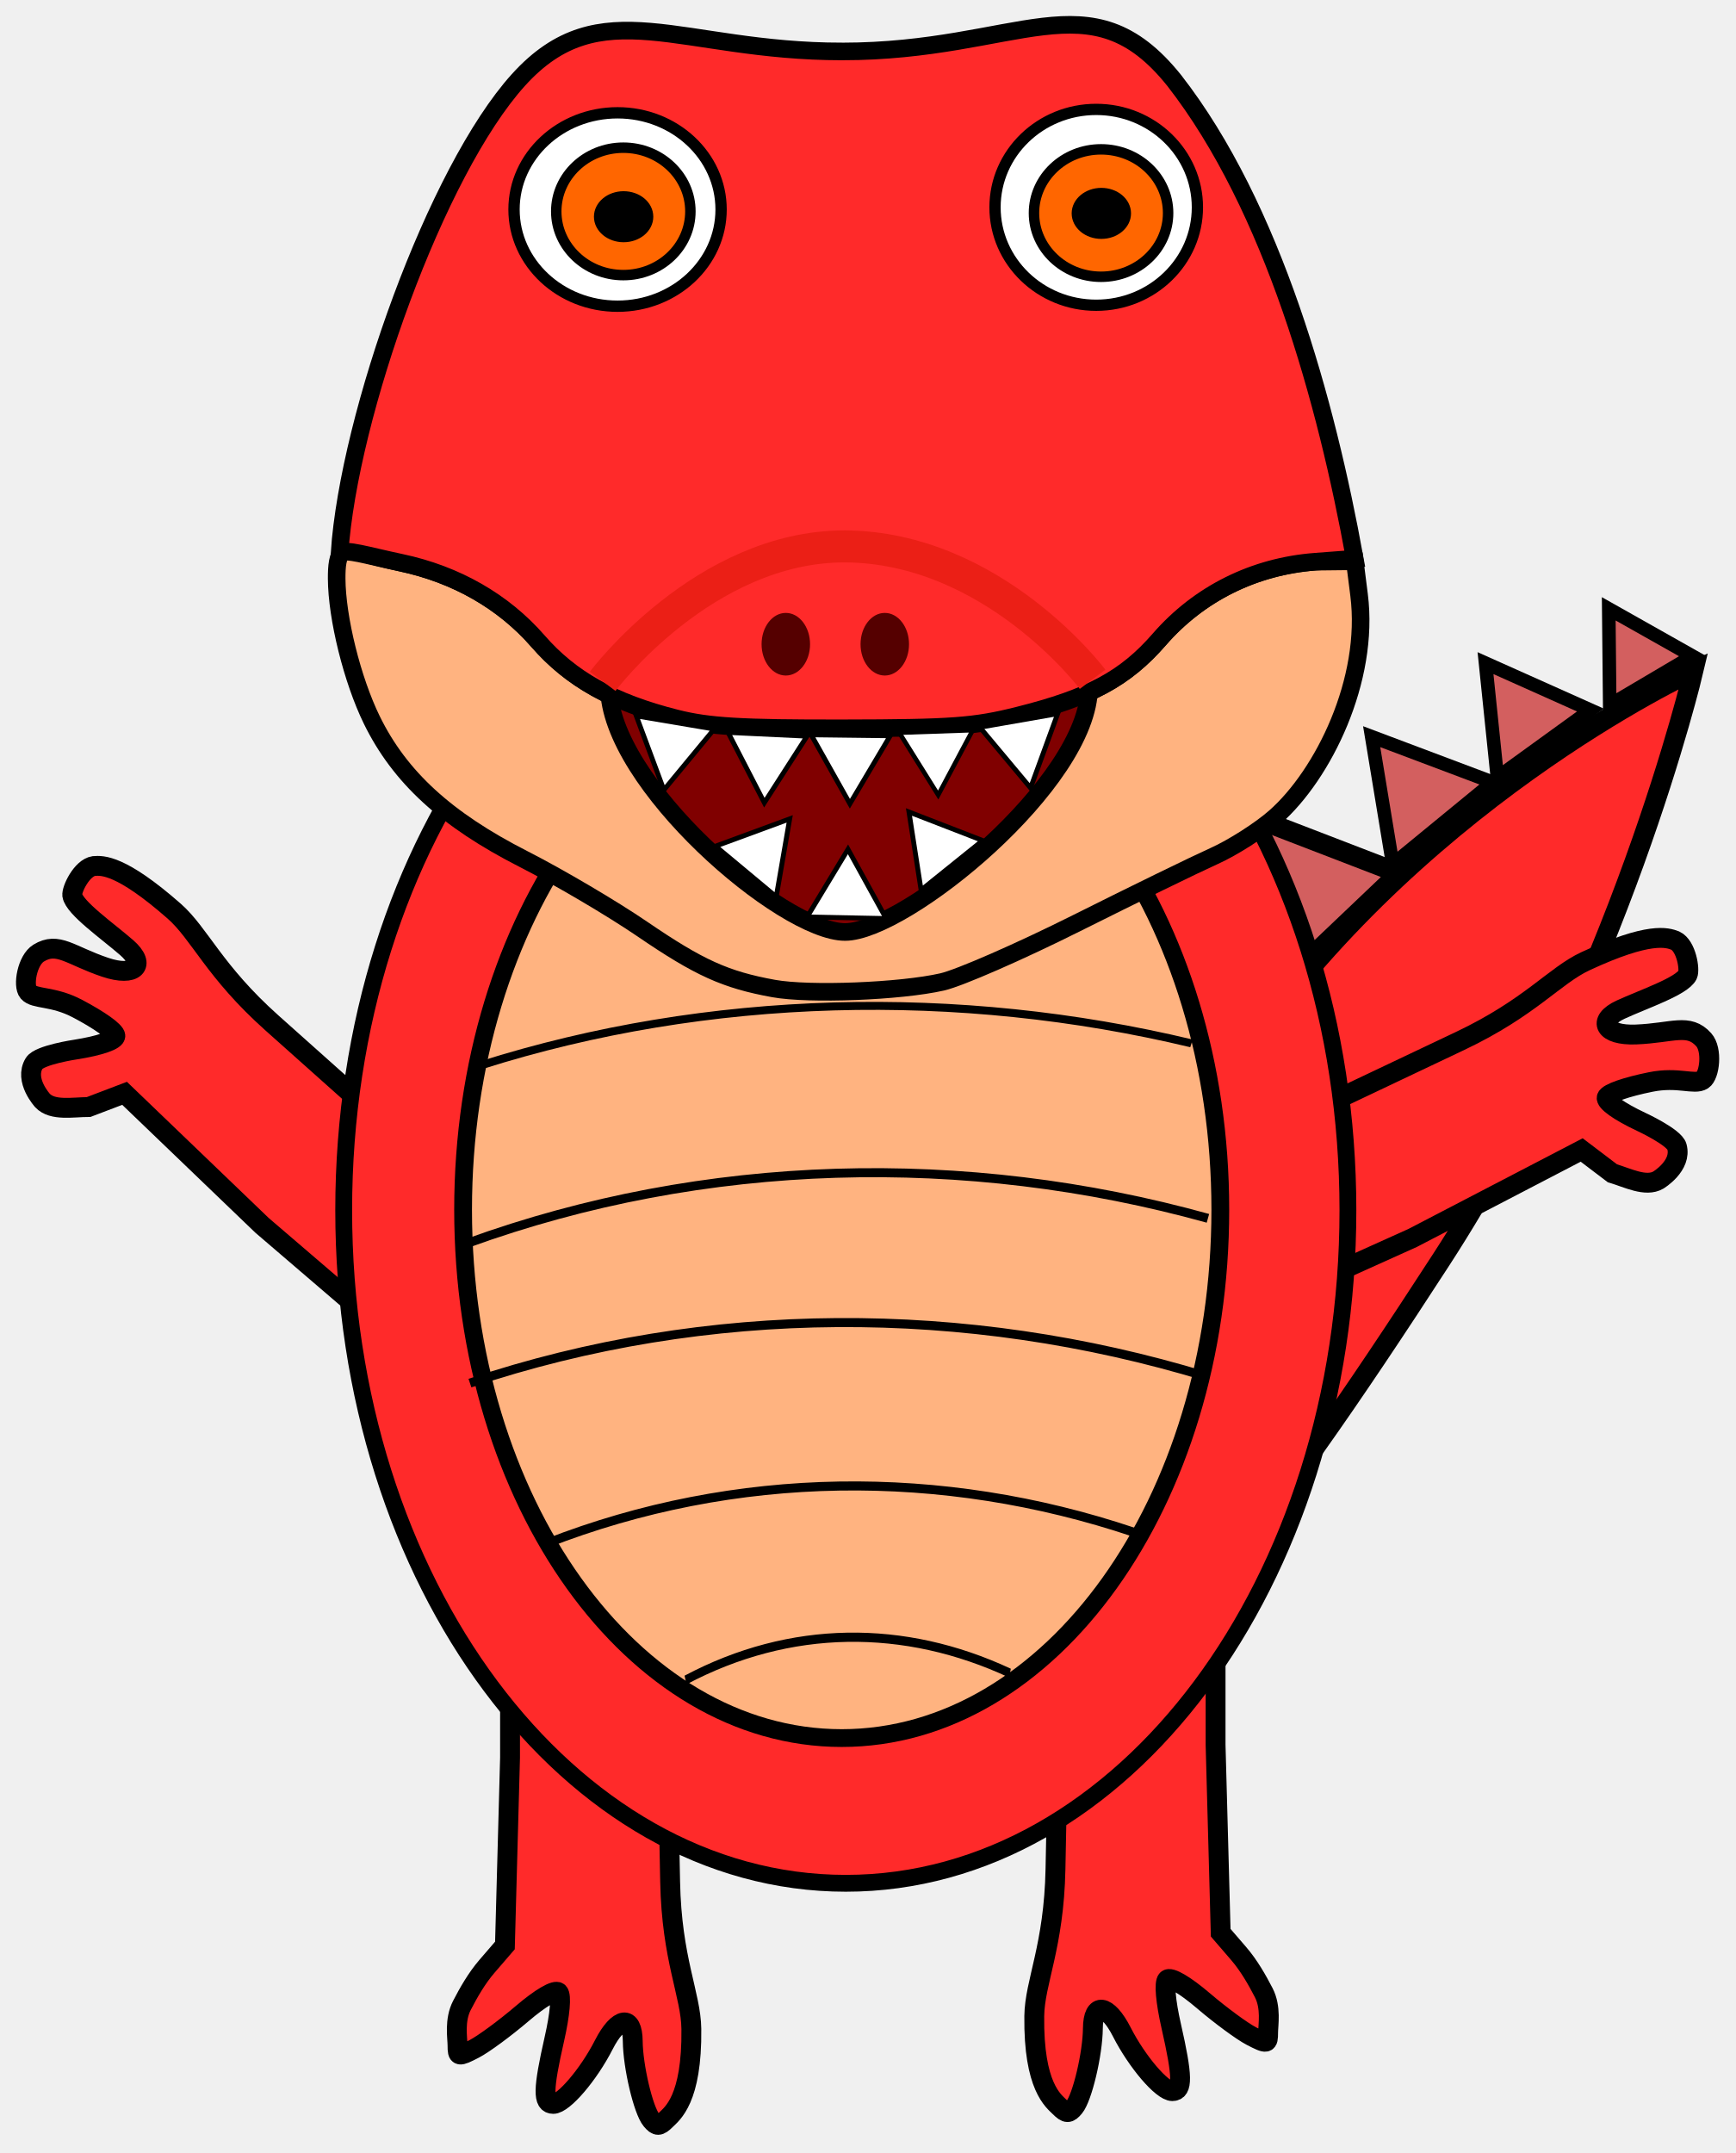
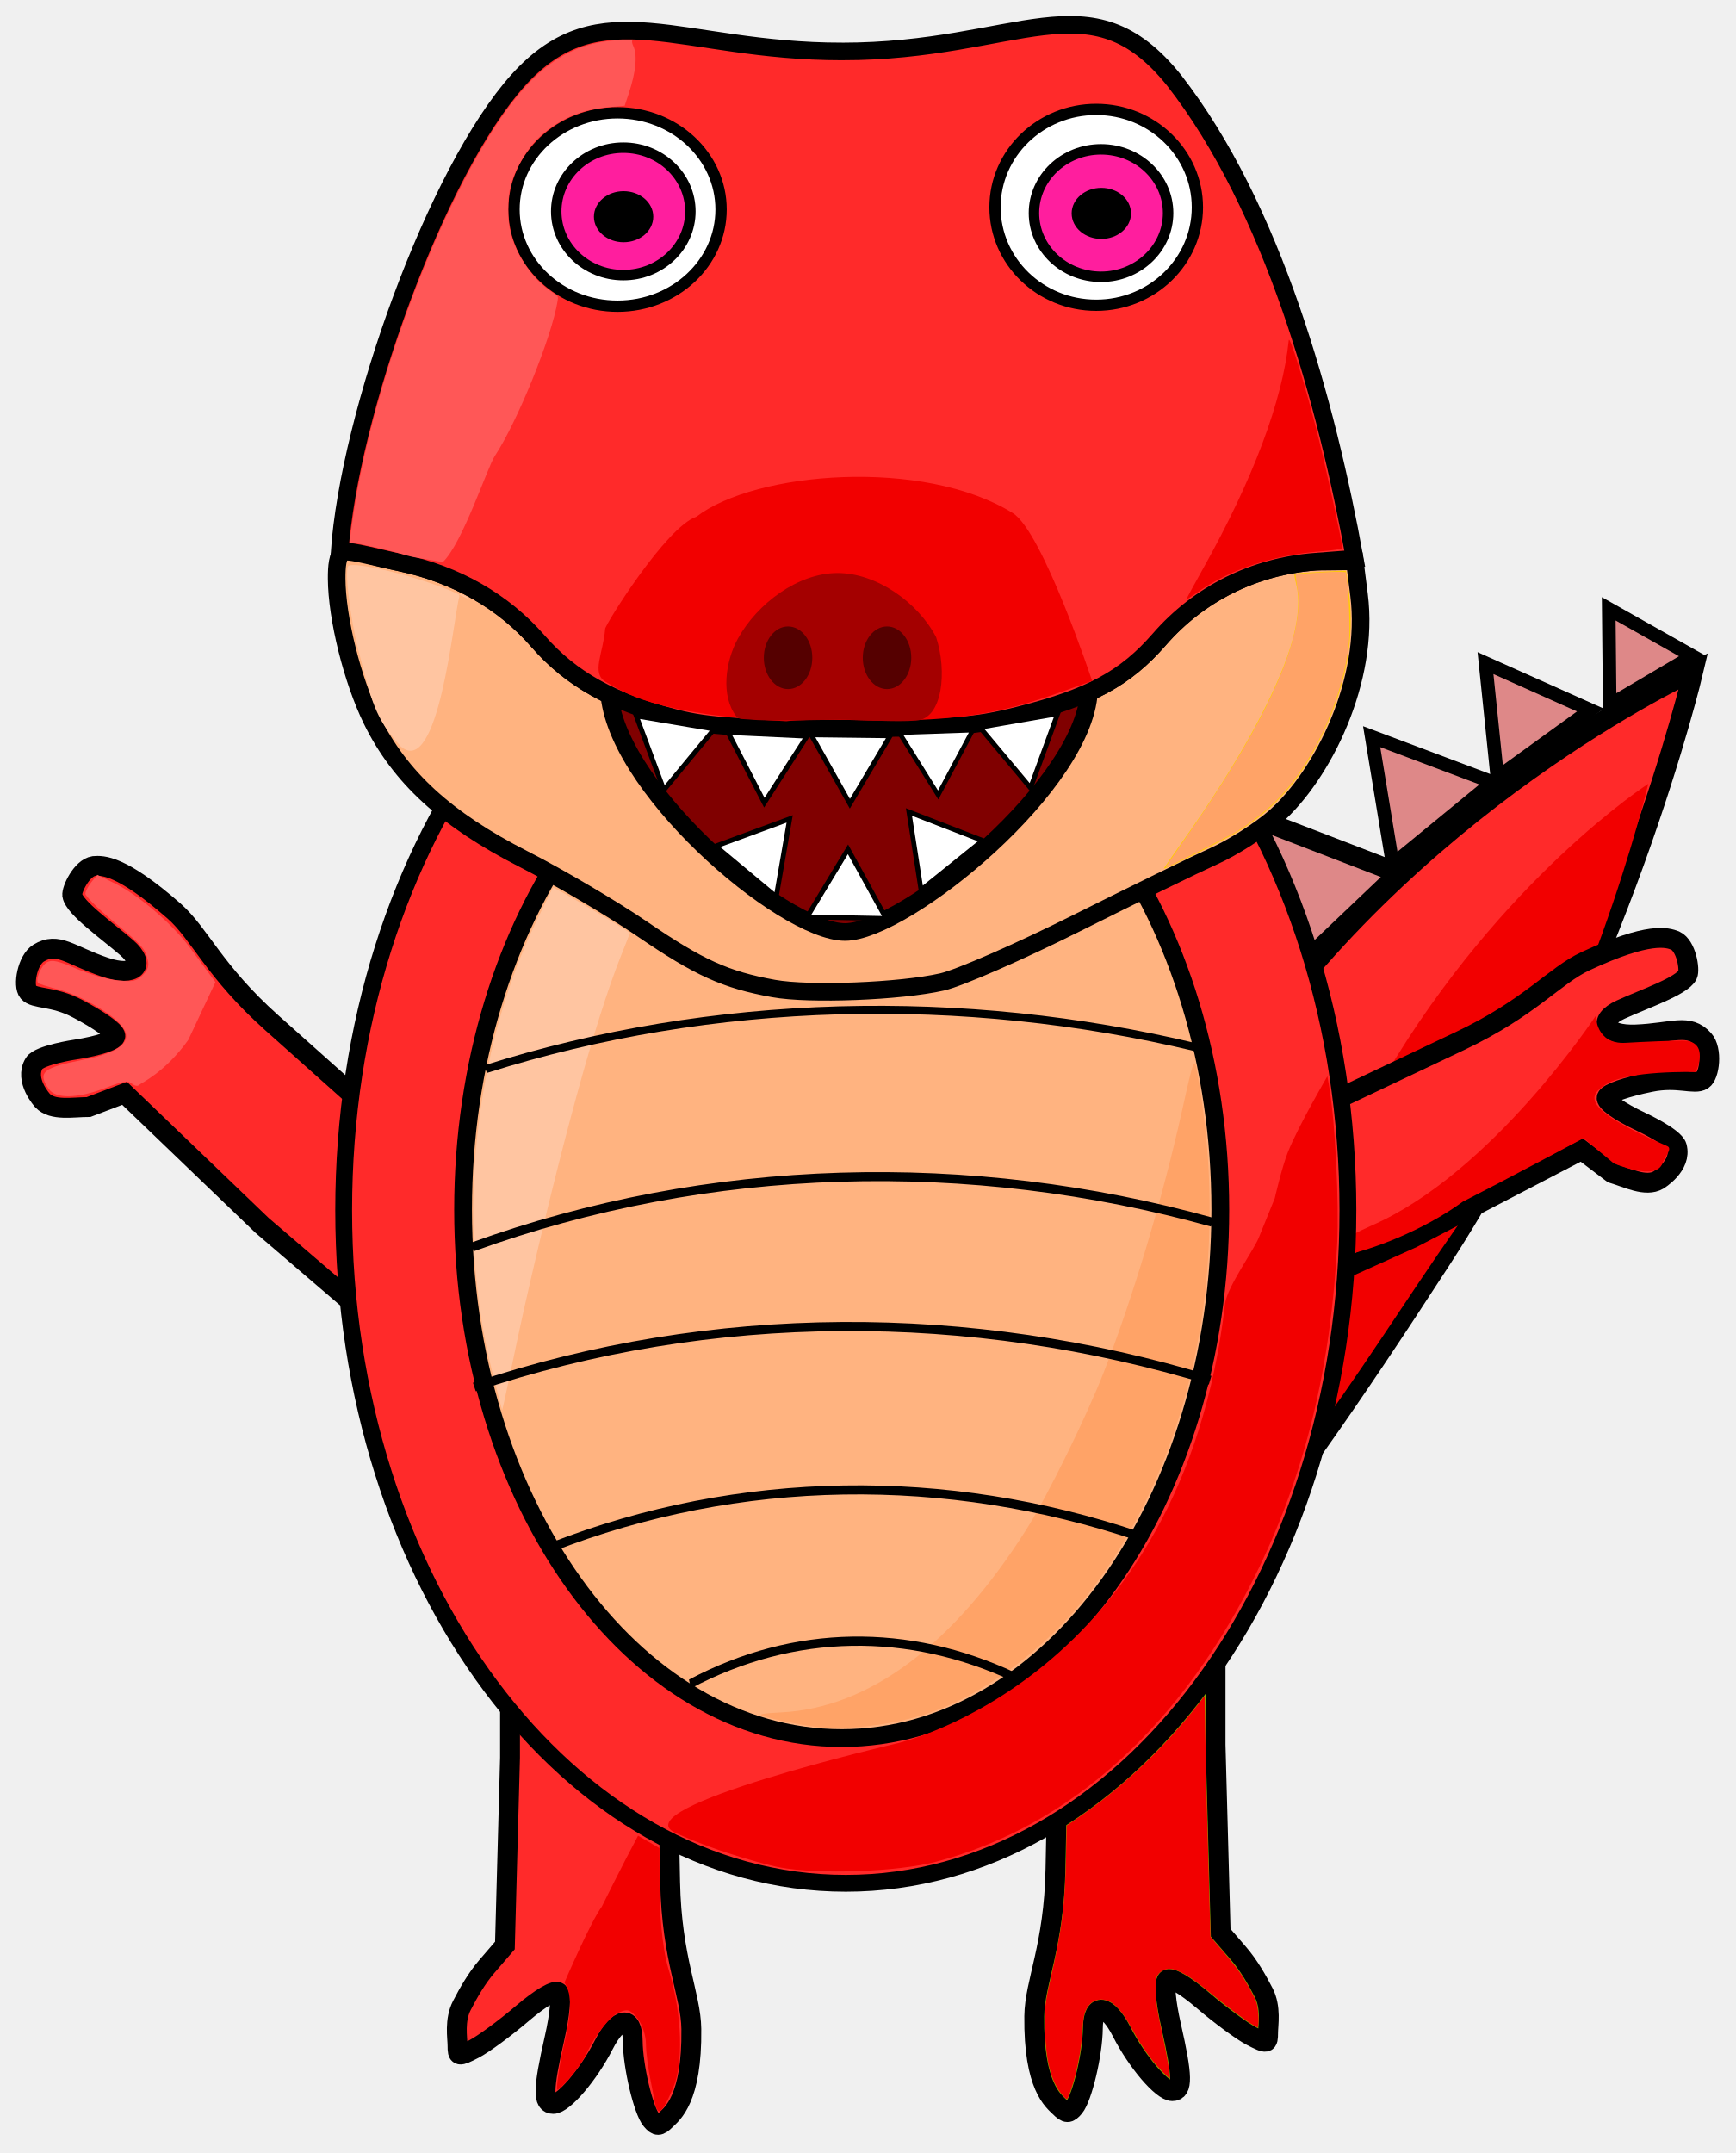
<svg xmlns="http://www.w3.org/2000/svg" width="54.248mm" height="67.302mm" viewBox="0 0 192.218 238.472" id="svg2" version="1.1">
  <defs id="defs4" />
-   <g id="layer1" transform="translate(-231.6926,-398.917)">
-     <path style="fill:#ff2a2a;fill-opacity:1;stroke:#000000;stroke-width:2.2;stroke-linecap:round;stroke-linejoin:miter;stroke-miterlimit:4;stroke-dasharray:none;stroke-opacity:1" d="m 350.691,632.321 c 0.895,-1.078 2.043,-5.937 2.064,-8.736 0.022,-2.924 1.61,-2.726 3.205,0.399 1.686,3.305 4.46,6.552 5.597,6.552 1.178,0 1.151,-1.606 -0.124,-7.209 -0.62,-2.725 -0.8,-4.791 -0.45,-5.141 0.351,-0.351 1.97,0.595 4.03,2.353 1.894,1.617 4.279,3.371 5.299,3.899 1.753,0.907 1.855,0.886 1.855,-0.376 0,-0.848 0.363,-2.785 -0.486,-4.431 -0.73,-1.415 -1.641,-3.016 -2.777,-4.334 l -1.99,-2.308 -0.566,-20.806 0,-21.291 -6.329,6.06 c -3.481,3.333 -7.384,6.776 -8.673,7.651 l -2.344,1.591 -0.389,19.746 c -0.169,8.596 -2.306,12.503 -2.35,16.297 -0.091,7.819 2.144,9.384 2.823,10.064 0.739,0.739 1.005,0.743 1.605,0.02 z" id="path4345" />
-     <path style="fill:#ff2a2a;fill-opacity:1;stroke:#000000;stroke-width:2.2;stroke-linecap:round;stroke-linejoin:miter;stroke-miterlimit:4;stroke-dasharray:none;stroke-opacity:1" d="m 391.33,538.459 c -19.83,30.585 -35.172,51.165 -43.86,45.531 -8.689,-5.634 0.343,-34.994 20.174,-65.579 19.83,-30.585 51.639,-45.178 51.639,-45.178 0,0 -8.121,34.641 -27.952,65.225 z" id="path4316" />
-     <path style="fill:#d35f5f;fill-opacity:1;stroke:#000000;stroke-width:1.445;stroke-linecap:round;stroke-linejoin:miter;stroke-miterlimit:4;stroke-dasharray:none;stroke-opacity:1" id="path4318" d="m 393,491.362 11.745,8.219 -12.99,6.062 z" transform="matrix(1.342155,-0.4238295,0.3617442,1.483636,-337.3157,-74.02178)" />
-     <path id="path4343" d="m 303.849,633.736 c -0.895,-1.078 -2.043,-5.937 -2.064,-8.736 -0.022,-2.924 -1.61,-2.726 -3.205,0.399 -1.686,3.305 -4.46,6.552 -5.597,6.552 -1.178,0 -1.151,-1.606 0.124,-7.209 0.62,-2.725 0.8,-4.791 0.45,-5.141 -0.351,-0.351 -1.97,0.595 -4.03,2.353 -1.894,1.617 -4.279,3.371 -5.299,3.899 -1.753,0.907 -1.855,0.886 -1.855,-0.376 0,-0.848 -0.363,-2.785 0.486,-4.431 0.73,-1.415 1.641,-3.016 2.777,-4.334 l 1.99,-2.308 0.566,-20.806 0,-21.291 6.329,6.06 c 3.481,3.333 7.384,6.776 8.673,7.651 l 2.344,1.591 0.389,19.746 c 0.169,8.596 2.306,12.503 2.35,16.297 0.091,7.819 -2.144,9.384 -2.823,10.064 -0.739,0.739 -1.005,0.743 -1.605,0.02 z" style="fill:#ff2a2a;fill-opacity:1;stroke:#000000;stroke-width:2.2;stroke-linecap:round;stroke-linejoin:miter;stroke-miterlimit:4;stroke-dasharray:none;stroke-opacity:1" />
-     <path style="fill:#ff2a2a;fill-opacity:1;stroke:#000000;stroke-width:2.2;stroke-linecap:round;stroke-linejoin:miter;stroke-miterlimit:4;stroke-dasharray:none;stroke-opacity:1" d="m 239.7,498.094 c 0.236,1.381 3.916,3.948 6.027,5.786 2.205,1.92 0.936,3.293 -2.389,2.173 -3.884,-1.308 -5.231,-2.88 -7.369,-1.565 -1.268,0.78 -1.752,3.613 -1.142,4.318 0.71,0.821 2.713,0.388 5.448,1.829 2.472,1.303 4.158,2.511 4.196,3.005 0.038,0.495 -1.734,1.108 -4.41,1.528 0,0 -4.005,0.592 -4.579,1.519 -1.157,1.868 0.928,4.134 0.928,4.134 1.108,1.17 3.358,0.717 5.098,0.713 l 3.985,-1.517 15.225,14.622 16.163,13.858 -0.481,-8.749 c -0.265,-4.812 -0.338,-10.016 -0.163,-11.564 l 0.318,-2.815 -14.737,-13.149 c -6.415,-5.724 -7.99,-9.889 -10.842,-12.392 -5.877,-5.159 -7.933,-5.062 -8.891,-4.988 -1.351,0.211 -2.482,2.625 -2.385,3.253 z" id="path4347" />
-     <path id="path4349" d="m 418.638,506.888 c -0.616,1.259 -4.869,2.685 -7.413,3.854 -2.657,1.221 -1.826,2.896 1.68,2.758 4.095,-0.161 5.83,-1.291 7.512,0.574 0.997,1.106 0.663,3.96 -0.121,4.465 -0.912,0.588 -2.713,-0.392 -5.742,0.221 -2.739,0.554 -4.697,1.238 -4.872,1.702 -0.176,0.464 1.351,1.552 3.801,2.708 0,0 3.676,1.696 3.966,2.748 0.584,2.118 -2.055,3.705 -2.055,3.705 -1.393,0.811 -3.424,-0.257 -5.092,-0.752 l -3.397,-2.578 -18.727,9.742 -19.412,8.745 2.926,-8.259 c 1.609,-4.543 3.145,-9.515 3.413,-11.05 l 0.488,-2.791 17.844,-8.465 c 7.768,-3.685 10.452,-7.238 13.893,-8.836 7.092,-3.295 9.038,-2.622 9.936,-2.282 1.237,0.583 1.642,3.218 1.372,3.793 z" style="fill:#ff2a2a;fill-opacity:1;stroke:#000000;stroke-width:2.2;stroke-linecap:round;stroke-linejoin:miter;stroke-miterlimit:4;stroke-dasharray:none;stroke-opacity:1" />
-     <path transform="matrix(0.9687876,-0.2478922,0.2478922,0.9687876,-118.9001,101.9081)" d="m 393,491.362 11.745,8.219 -12.99,6.062 z" id="path4320" style="fill:#d35f5f;fill-opacity:1;stroke:#000000;stroke-width:1.5;stroke-linecap:round;stroke-linejoin:miter;stroke-miterlimit:4;stroke-dasharray:none;stroke-opacity:1" />
-     <ellipse style="fill:#ff2a2a;fill-opacity:1;stroke:#000000;stroke-width:1.864;stroke-linecap:round;stroke-linejoin:miter;stroke-miterlimit:4;stroke-dasharray:none;stroke-opacity:1" id="path4312" cx="325.386" cy="532.963" rx="55.621" ry="74.553" />
-     <ellipse style="fill:#ffb380;fill-opacity:1;stroke:#000000;stroke-width:1.97;stroke-linecap:round;stroke-linejoin:miter;stroke-miterlimit:4;stroke-dasharray:none;stroke-opacity:1" id="path4314" cx="324.932" cy="532.906" rx="41.941" ry="58.525" />
-     <path style="fill:none;fill-rule:evenodd;stroke:#000000;stroke-width:1px;stroke-linecap:butt;stroke-linejoin:miter;stroke-opacity:1" id="path4391" d="m 285.75,522.362 c 24.802,-9.043 52.101,-9.75 77.5,-2.75" transform="matrix(1.015525,0,0,0.8818237,-5.211235,56.27793)" />
-     <path style="fill:#ffb380;fill-opacity:1;stroke:#000000;stroke-width:1.949;stroke-linecap:round;stroke-linejoin:miter;stroke-miterlimit:4;stroke-dasharray:none;stroke-opacity:1" d="m 317.388,508.407 c -5.334,-0.968 -8.25,-2.288 -14.545,-6.587 -3.328,-2.272 -9.249,-5.761 -13.156,-7.752 -8.576,-4.37 -13.711,-9.076 -16.807,-15.402 -2.162,-4.417 -3.875,-11.309 -3.893,-15.663 -0.005,-1.351 0.093,-2.599 0.689,-2.938 0.793,-0.452 2.509,0.347 6.432,1.179 6.112,1.295 11.363,4.302 15.185,8.696 3.648,4.194 8.286,6.78 15.337,8.552 3.576,0.899 7.114,1.109 18.352,1.092 12.19,-0.019 14.615,-0.195 19.49,-1.414 7.966,-1.992 11.872,-4.099 15.646,-8.438 4.395,-5.053 10.49,-8.087 17.276,-8.6 l 4.375,-0.049 0.474,3.728 c 1.197,9.423 -3.962,19.902 -9.313,24.612 -1.632,1.437 -4.67,3.378 -6.752,4.313 -2.081,0.935 -8.927,4.276 -15.212,7.424 -6.286,3.148 -12.995,6.081 -14.909,6.518 -4.612,1.052 -14.715,1.447 -18.669,0.729 z" id="path4168" />
-     <path style="fill:#800000;fill-opacity:1;stroke:#000000;stroke-width:1.949;stroke-linecap:round;stroke-linejoin:miter;stroke-miterlimit:4;stroke-dasharray:none;stroke-opacity:1" d="m 352.345,475.012 c 0,10.582 -20.435,27.135 -27.04,27.135 -6.937,0 -26.154,-16.553 -26.154,-27.135 0,-10.582 11.908,-19.161 26.597,-19.161 14.689,0 26.597,8.579 26.597,19.161 z" id="path4245" />
-     <path style="fill:#ff2a2a;fill-opacity:1;stroke:#000000;stroke-width:1.949;stroke-linecap:round;stroke-linejoin:miter;stroke-miterlimit:4;stroke-dasharray:none;stroke-opacity:1" d="m 324.957,404.616 c -17.955,0 -26.741,-6.91 -35.844,3.164 -9.103,10.074 -18.757,37.073 -19.809,52.384 0.793,-0.452 2.881,0.248 6.804,1.08 6.112,1.295 11.365,4.303 15.186,8.697 3.648,4.194 8.286,6.78 15.337,8.552 3.576,0.899 7.114,1.109 18.353,1.092 12.19,-0.019 14.615,-0.195 19.49,-1.414 7.966,-1.992 11.873,-4.099 15.647,-8.438 4.395,-5.053 10.488,-8.087 17.275,-8.6 l 4.371,-0.332 c -3.135,-17.278 -9.038,-38.906 -20.007,-52.978 -9.324,-11.64 -17.142,-3.206 -36.801,-3.206 z" id="path3341" />
-     <path id="path4211" d="m 352.725,474.157 c 0,0 -10.977,-14.634 -27.452,-14.72 -15.645,-0.009 -26.821,14.946 -26.821,14.946" style="fill:#ff2a2a;fill-rule:evenodd;stroke:#eb1f16;stroke-width:3.544;stroke-linecap:butt;stroke-linejoin:miter;stroke-miterlimit:4;stroke-dasharray:none;stroke-opacity:1" />
-     <ellipse style="fill:#550000;fill-opacity:1;stroke:#000000;stroke-width:0;stroke-linecap:round;stroke-linejoin:miter;stroke-miterlimit:4;stroke-dasharray:none;stroke-opacity:1" id="path4205" cx="318.741" cy="470.272" rx="2.685" ry="3.468" />
-     <ellipse ry="3.468" rx="2.685" cy="470.272" cx="329.704" id="ellipse4207" style="fill:#550000;fill-opacity:1;stroke:#000000;stroke-width:0;stroke-linecap:round;stroke-linejoin:miter;stroke-miterlimit:4;stroke-dasharray:none;stroke-opacity:1" />
-     <path style="fill:#ffffff;fill-opacity:1;stroke:#000000;stroke-width:0.684;stroke-linecap:round;stroke-linejoin:miter;stroke-miterlimit:4;stroke-dasharray:none;stroke-opacity:1" id="path4247" d="m 318.214,497.03 -5.032,-9.952 11.135,0.619 z" transform="matrix(0.7849708,-0.00651016,0.00651016,0.7849708,63.33632,99.74137)" />
-     <path transform="matrix(0.7265827,-0.06545129,0.06545129,0.7265827,71.87978,146.6684)" d="m 318.214,497.03 -5.032,-9.952 11.135,0.619 z" id="path4253" style="fill:#ffffff;fill-opacity:1;stroke:#000000;stroke-width:0.684;stroke-linecap:round;stroke-linejoin:miter;stroke-miterlimit:4;stroke-dasharray:none;stroke-opacity:1" />
-     <path transform="matrix(0.7801144,0.08742398,-0.08742398,0.7801144,100.4414,70.85553)" d="m 318.214,497.03 -5.032,-9.952 11.135,0.619 z" id="path4259" style="fill:#ffffff;fill-opacity:1;stroke:#000000;stroke-width:0.684;stroke-linecap:round;stroke-linejoin:miter;stroke-miterlimit:4;stroke-dasharray:none;stroke-opacity:1" />
-     <path style="fill:#ffffff;fill-opacity:1;stroke:#000000;stroke-width:0.684;stroke-linecap:round;stroke-linejoin:miter;stroke-miterlimit:4;stroke-dasharray:none;stroke-opacity:1" id="path4261" d="m 318.214,497.03 -5.032,-9.952 11.135,0.619 z" transform="matrix(0.7842579,-0.03407434,0.03407434,0.7842579,59.33935,108.9841)" />
-     <path transform="matrix(0.7646133,-0.1777302,0.1777302,0.7646133,14.20146,162.7072)" d="m 318.214,497.03 -5.032,-9.952 11.135,0.619 z" id="path4263" style="fill:#ffffff;fill-opacity:1;stroke:#000000;stroke-width:0.684;stroke-linecap:round;stroke-linejoin:miter;stroke-miterlimit:4;stroke-dasharray:none;stroke-opacity:1" />
-     <path transform="matrix(-0.6300093,-0.4683052,0.4683052,-0.6300093,286.8867,951.7739)" d="m 318.214,497.03 -5.032,-9.952 11.135,0.619 z" id="path4265" style="fill:#ffffff;fill-opacity:1;stroke:#000000;stroke-width:0.684;stroke-linecap:round;stroke-linejoin:miter;stroke-miterlimit:4;stroke-dasharray:none;stroke-opacity:1" />
-     <path style="fill:#ffffff;fill-opacity:1;stroke:#000000;stroke-width:0.684;stroke-linecap:round;stroke-linejoin:miter;stroke-miterlimit:4;stroke-dasharray:none;stroke-opacity:1" id="path4267" d="m 318.214,497.03 -5.032,-9.952 11.135,0.619 z" transform="matrix(-0.58325,0.5253959,-0.5253959,-0.58325,779.1184,611.5586)" />
-     <ellipse style="fill:#ffffff;fill-opacity:1;stroke:#000000;stroke-width:1.254;stroke-linecap:round;stroke-linejoin:miter;stroke-miterlimit:4;stroke-dasharray:none;stroke-opacity:1" id="path4297" cx="300.102" cy="422.122" rx="11.469" ry="10.711" />
-     <ellipse ry="10.846" rx="11.209" cy="421.881" cx="353.125" id="ellipse4299" style="fill:#ffffff;fill-opacity:1;stroke:#000000;stroke-width:1.248;stroke-linecap:round;stroke-linejoin:miter;stroke-miterlimit:4;stroke-dasharray:none;stroke-opacity:1" />
-     <ellipse ry="7.057" rx="7.43" cy="422.516" cx="353.66" id="ellipse4293" style="fill:#ff6600;fill-opacity:1;stroke:#000000;stroke-width:1.159;stroke-linecap:round;stroke-linejoin:miter;stroke-miterlimit:4;stroke-dasharray:none;stroke-opacity:1" />
-     <ellipse style="fill:#ff6600;fill-opacity:1;stroke:#000000;stroke-width:1.159;stroke-linecap:round;stroke-linejoin:miter;stroke-miterlimit:4;stroke-dasharray:none;stroke-opacity:1" id="ellipse4301" cx="300.74" cy="422.332" rx="7.43" ry="7.057" />
-     <ellipse style="fill:#000000;fill-opacity:1;stroke:#000000;stroke-width:1.043;stroke-linecap:round;stroke-linejoin:miter;stroke-miterlimit:4;stroke-dasharray:none;stroke-opacity:1" id="path4303" cx="300.773" cy="422.921" rx="2.766" ry="2.305" />
-     <ellipse ry="2.305" rx="2.766" cy="422.552" cx="353.693" id="ellipse4305" style="fill:#000000;fill-opacity:1;stroke:#000000;stroke-width:1.043;stroke-linecap:round;stroke-linejoin:miter;stroke-miterlimit:4;stroke-dasharray:none;stroke-opacity:1" />
-     <path style="fill:#ffffff;fill-opacity:1;stroke:#000000;stroke-width:0.684;stroke-linecap:round;stroke-linejoin:miter;stroke-miterlimit:4;stroke-dasharray:none;stroke-opacity:1" id="path4308" d="m 318.214,497.03 -5.032,-9.952 11.135,0.619 z" transform="matrix(-0.7844989,0.02798168,-0.02798168,-0.7844989,589.1753,874.0045)" />
-     <path style="fill:#d35f5f;fill-opacity:1;stroke:#000000;stroke-width:1.688;stroke-linecap:round;stroke-linejoin:miter;stroke-miterlimit:4;stroke-dasharray:none;stroke-opacity:1" id="path4322" d="m 393,491.362 11.745,8.219 -12.99,6.062 z" transform="matrix(0.8724756,-0.1678275,0.1678275,0.8724756,-29.09786,109.6214)" />
-     <path transform="matrix(0.7398881,-0.07199865,0.07199865,0.7398881,83.74677,131.094)" d="m 393,491.362 11.745,8.219 -12.99,6.062 z" id="path4324" style="fill:#d35f5f;fill-opacity:1;stroke:#000000;stroke-width:2.018;stroke-linecap:round;stroke-linejoin:miter;stroke-miterlimit:4;stroke-dasharray:none;stroke-opacity:1" />
-     <path style="fill:none;fill-rule:evenodd;stroke:#000000;stroke-width:1px;stroke-linecap:butt;stroke-linejoin:miter;stroke-opacity:1" id="path4383" d="m 297.75,590.612 c 17.728,-6.028 37.097,-6.107 55,-0.75" transform="matrix(0.653473,0,0,1.019835,113.0584,-17.32506)" />
-     <path style="fill:none;fill-rule:evenodd;stroke:#000000;stroke-width:1px;stroke-linecap:butt;stroke-linejoin:miter;stroke-opacity:1" id="path4385" d="m 288,569.862 c 23.664,-8.136 49.55,-8.329 73.5,-1.25" transform="matrix(0.8846017,0,0,1.004604,37.47441,-2.609144)" />
-     <path style="fill:none;fill-rule:evenodd;stroke:#000000;stroke-width:1px;stroke-linecap:butt;stroke-linejoin:miter;stroke-opacity:1" id="path4387" d="m 283.75,552.112 c 26.307,-8.816 55.008,-8.806 81.5,-0.75" />
-     <path style="fill:none;fill-rule:evenodd;stroke:#000000;stroke-width:1px;stroke-linecap:butt;stroke-linejoin:miter;stroke-opacity:1" id="path4389" d="m 283.5,536.612 c 26.259,-9.516 55.142,-10.208 82,-2.75" />
+   <g transform="translate(-231.6926,-398.917)" id="layer1">
+     <path id="path4345" d="m 350.691,632.321 c 0.895,-1.078 2.043,-5.937 2.064,-8.736 0.022,-2.924 1.61,-2.726 3.205,0.399 1.686,3.305 4.46,6.552 5.597,6.552 1.178,0 1.151,-1.606 -0.124,-7.209 -0.62,-2.725 -0.8,-4.791 -0.45,-5.141 0.351,-0.351 1.97,0.595 4.03,2.353 1.894,1.617 4.279,3.371 5.299,3.899 1.753,0.907 1.855,0.886 1.855,-0.376 0,-0.848 0.363,-2.785 -0.486,-4.431 -0.73,-1.415 -1.641,-3.016 -2.777,-4.334 l -1.99,-2.308 -0.566,-20.806 0,-21.291 -6.329,6.06 c -3.481,3.333 -7.384,6.776 -8.673,7.651 l -2.344,1.591 -0.389,19.746 c -0.169,8.596 -2.306,12.503 -2.35,16.297 -0.091,7.819 2.144,9.384 2.823,10.064 0.739,0.739 1.005,0.743 1.605,0.02 z" style="fill:#88aa00;fill-opacity:1;stroke:#000000;stroke-width:2.2;stroke-linecap:round;stroke-linejoin:miter;stroke-miterlimit:4;stroke-dasharray:none;stroke-opacity:1">
+       </path>
+     <path id="path4316" d="m 391.33,538.459 c -19.83,30.585 -35.172,51.165 -43.86,45.531 -8.689,-5.634 0.343,-34.994 20.174,-65.579 19.83,-30.585 51.639,-45.178 51.639,-45.178 0,0 -8.121,34.641 -27.952,65.225 z" style="fill:#ff2a2a;fill-opacity:1;stroke:#000000;stroke-width:2.2;stroke-linecap:round;stroke-linejoin:miter;stroke-miterlimit:4;stroke-dasharray:none;stroke-opacity:1">
+       </path>
+     <path style="fill:#f20000;fill-opacity:1;stroke:none;stroke-width:2.2;stroke-linecap:round;stroke-linejoin:miter;stroke-miterlimit:4;stroke-dasharray:none;stroke-opacity:1" d="m 393.098,534.771 c -11.401,16.322 -22.881,36.505 -28.533,32.486 -5.652,-4.019 7.723,-27.468 20.624,-49.289 12.901,-21.822 29.093,-32.233 29.093,-32.233 0,0 -6.668,28.255 -21.184,49.037 z" id="path4182">
+       </path>
+     <path transform="matrix(1.342155,-0.4238295,0.3617442,1.483636,-337.3157,-74.02178)" d="m 393,491.362 11.745,8.219 -12.99,6.062 z" id="path4318" style="fill:#de8888;fill-opacity:1;stroke:#000000;stroke-width:1.445;stroke-linecap:round;stroke-linejoin:miter;stroke-miterlimit:4;stroke-dasharray:none;stroke-opacity:1">
+       </path>
+     <path style="fill:#ff2a2a;fill-opacity:1;stroke:#000000;stroke-width:2.2;stroke-linecap:round;stroke-linejoin:miter;stroke-miterlimit:4;stroke-dasharray:none;stroke-opacity:1" d="m 303.849,633.736 c -0.895,-1.078 -2.043,-5.937 -2.064,-8.736 -0.022,-2.924 -1.61,-2.726 -3.205,0.399 -1.686,3.305 -4.46,6.552 -5.597,6.552 -1.178,0 -1.151,-1.606 0.124,-7.209 0.62,-2.725 0.8,-4.791 0.45,-5.141 -0.351,-0.351 -1.97,0.595 -4.03,2.353 -1.894,1.617 -4.279,3.371 -5.299,3.899 -1.753,0.907 -1.855,0.886 -1.855,-0.376 0,-0.848 -0.363,-2.785 0.486,-4.431 0.73,-1.415 1.641,-3.016 2.777,-4.334 l 1.99,-2.308 0.566,-20.806 0,-21.291 6.329,6.06 c 3.481,3.333 7.384,6.776 8.673,7.651 l 2.344,1.591 0.389,19.746 c 0.169,8.596 2.306,12.503 2.35,16.297 0.091,7.819 -2.144,9.384 -2.823,10.064 -0.739,0.739 -1.005,0.743 -1.605,0.02 z" id="path4343">
+       </path>
+     <path id="path4347" d="m 239.7,498.094 c 0.236,1.381 3.916,3.948 6.027,5.786 2.205,1.92 0.936,3.293 -2.389,2.173 -3.884,-1.308 -5.231,-2.88 -7.369,-1.565 -1.268,0.78 -1.752,3.613 -1.142,4.318 0.71,0.821 2.713,0.388 5.448,1.829 2.472,1.303 4.158,2.511 4.196,3.005 0.038,0.495 -1.734,1.108 -4.41,1.528 0,0 -4.005,0.592 -4.579,1.519 -1.157,1.868 0.928,4.134 0.928,4.134 1.108,1.17 3.358,0.717 5.098,0.713 l 3.985,-1.517 15.225,14.622 16.163,13.858 -0.481,-8.749 c -0.265,-4.812 -0.338,-10.016 -0.163,-11.564 l 0.318,-2.815 -14.737,-13.149 c -6.415,-5.724 -7.99,-9.889 -10.842,-12.392 -5.877,-5.159 -7.933,-5.062 -8.891,-4.988 -1.351,0.211 -2.482,2.625 -2.385,3.253 z" style="fill:#ff2a2a;fill-opacity:1;stroke:#000000;stroke-width:2.2;stroke-linecap:round;stroke-linejoin:miter;stroke-miterlimit:4;stroke-dasharray:none;stroke-opacity:1">
+       </path>
+     <path style="fill:#ff2a2a;fill-opacity:1;stroke:#000000;stroke-width:2.2;stroke-linecap:round;stroke-linejoin:miter;stroke-miterlimit:4;stroke-dasharray:none;stroke-opacity:1" d="m 418.638,506.888 c -0.616,1.259 -4.869,2.685 -7.413,3.854 -2.657,1.221 -1.826,2.896 1.68,2.758 4.095,-0.161 5.83,-1.291 7.512,0.574 0.997,1.106 0.663,3.96 -0.121,4.465 -0.912,0.588 -2.713,-0.392 -5.742,0.221 -2.739,0.554 -4.697,1.238 -4.872,1.702 -0.176,0.464 1.351,1.552 3.801,2.708 0,0 3.676,1.696 3.966,2.748 0.584,2.118 -2.055,3.705 -2.055,3.705 -1.393,0.811 -3.424,-0.257 -5.092,-0.752 l -3.397,-2.578 -18.727,9.742 -19.412,8.745 2.926,-8.259 c 1.609,-4.543 3.145,-9.515 3.413,-11.05 l 0.488,-2.791 17.844,-8.465 c 7.768,-3.685 10.452,-7.238 13.893,-8.836 7.092,-3.295 9.038,-2.622 9.936,-2.282 1.237,0.583 1.642,3.218 1.372,3.793 z" id="path4349">
+       </path>
+     <path id="path3372" d="m 393.737,532.017 c -8.86,6.48 -23.208,8.585 -10.092,2.639 13.331,-5.797 24.828,-23.233 24.828,-23.233 0,0 -0.022,3.205 3.31,3.002 1.964,-0.12 5.077,-0.243 6.251,-0.246 3.201,-0.008 1.502,3.484 1.502,3.484 0,0 -7.626,-0.238 -10.063,1.432 -1.644,1.126 -3.004,2.5 6.915,6.772 0.633,0.273 -0.35,1.3 -0.53,1.867 -0.664,2.091 -5.409,0.032 -5.409,0.032 l -3.337,-2.784 c 0,0 -8.823,4.722 -13.374,7.035 z" style="fill:#f20000;fill-opacity:1;stroke:none;stroke-width:2.2;stroke-linecap:round;stroke-linejoin:miter;stroke-miterlimit:4;stroke-dasharray:none;stroke-opacity:1">
+       </path>
+     <path style="fill:#de8888;fill-opacity:1;stroke:#000000;stroke-width:1.5;stroke-linecap:round;stroke-linejoin:miter;stroke-miterlimit:4;stroke-dasharray:none;stroke-opacity:1" id="path4320" d="m 393,491.362 11.745,8.219 -12.99,6.062 z" transform="matrix(0.9687876,-0.2478922,0.2478922,0.9687876,-118.9001,101.9081)">
+       </path>
+     <ellipse ry="74.553" rx="55.621" cy="532.963" cx="325.386" id="path4312" style="fill:#ff2a2a;fill-opacity:1;stroke:#000000;stroke-width:1.864;stroke-linecap:round;stroke-linejoin:miter;stroke-miterlimit:4;stroke-dasharray:none;stroke-opacity:1">
+       </ellipse>
+     <ellipse ry="58.525" rx="41.941" cy="532.906" cx="324.932" id="path4314" style="fill:#ffb380;fill-opacity:1;stroke:#000000;stroke-width:1.97;stroke-linecap:round;stroke-linejoin:miter;stroke-miterlimit:4;stroke-dasharray:none;stroke-opacity:1">
+       </ellipse>
+     <path id="path4168" d="m 317.388,508.407 c -5.334,-0.968 -8.25,-2.288 -14.545,-6.587 -3.328,-2.272 -9.249,-5.761 -13.156,-7.752 -8.576,-4.37 -13.711,-9.076 -16.807,-15.402 -2.162,-4.417 -3.875,-11.309 -3.893,-15.663 -0.005,-1.351 0.093,-2.599 0.689,-2.938 0.793,-0.452 2.509,0.347 6.432,1.179 6.112,1.295 11.363,4.302 15.185,8.696 3.648,4.194 8.286,6.78 15.337,8.552 3.576,0.899 7.114,1.109 18.352,1.092 12.19,-0.019 14.615,-0.195 19.49,-1.414 7.966,-1.992 11.872,-4.099 15.646,-8.438 4.395,-5.053 10.49,-8.087 17.276,-8.6 l 4.375,-0.049 0.474,3.728 c 1.197,9.423 -3.962,19.902 -9.313,24.612 -1.632,1.437 -4.67,3.378 -6.752,4.313 -2.081,0.935 -8.927,4.276 -15.212,7.424 -6.286,3.148 -12.995,6.081 -14.909,6.518 -4.612,1.052 -14.715,1.447 -18.669,0.729 z" style="fill:#ffb380;fill-opacity:1;stroke:#000000;stroke-width:1.949;stroke-linecap:round;stroke-linejoin:miter;stroke-miterlimit:4;stroke-dasharray:none;stroke-opacity:1">
+       </path>
+     <path style="fill:#ffc5a1;fill-opacity:1;stroke:none;stroke-width:6.25;stroke-miterlimit:4;stroke-dasharray:none;stroke-opacity:1" d="m 54.17,150.482 c -3.574,-15.825 -1.579,-34.312 5.221,-48.392 0.973,-2.015 1.817,-3.711 1.874,-3.769 0.086,-0.086 5.62,3.137 7.893,4.597 l 0.637,0.409 -1.053,2.66 c -2.831,7.155 -6.661,21.134 -10.718,39.118 -0.863,3.827 -2.286,10.942 -2.405,11.059 0,0 -1.258,-4.833 -1.45,-5.683 z" id="path4244" transform="translate(231.6926,398.917)">
+       </path>
+     <path id="path4245" d="m 352.345,475.012 c 0,10.582 -20.435,27.135 -27.04,27.135 -6.937,0 -26.154,-16.553 -26.154,-27.135 0,-10.582 11.908,-19.161 26.597,-19.161 14.689,0 26.597,8.579 26.597,19.161 z" style="fill:#800000;fill-opacity:1;stroke:#000000;stroke-width:1.949;stroke-linecap:round;stroke-linejoin:miter;stroke-miterlimit:4;stroke-dasharray:none;stroke-opacity:1" />
+     <path id="path3341" d="m 324.957,404.616 c -17.955,0 -26.741,-6.91 -35.844,3.164 -9.103,10.074 -18.757,37.073 -19.809,52.384 0.793,-0.452 2.881,0.248 6.804,1.08 6.112,1.295 11.365,4.303 15.186,8.697 3.648,4.194 8.286,6.78 15.337,8.552 3.576,0.899 7.114,1.109 18.353,1.092 12.19,-0.019 14.615,-0.195 19.49,-1.414 7.966,-1.992 11.873,-4.099 15.647,-8.438 4.395,-5.053 10.488,-8.087 17.275,-8.6 l 4.371,-0.332 c -3.135,-17.278 -9.038,-38.906 -20.007,-52.978 -9.324,-11.64 -17.142,-3.206 -36.801,-3.206 z" style="fill:#ff2a2a;fill-opacity:1;stroke:#000000;stroke-width:1.949;stroke-linecap:round;stroke-linejoin:miter;stroke-miterlimit:4;stroke-dasharray:none;stroke-opacity:1">
+       </path>
+     <path transform="matrix(0.7849708,-0.00651016,0.00651016,0.7849708,63.33632,99.74137)" d="m 318.214,497.03 -5.032,-9.952 11.135,0.619 z" id="path4247" style="fill:#ffffff;fill-opacity:1;stroke:#000000;stroke-width:0.684;stroke-linecap:round;stroke-linejoin:miter;stroke-miterlimit:4;stroke-dasharray:none;stroke-opacity:1" />
+     <path style="fill:#ffffff;fill-opacity:1;stroke:#000000;stroke-width:0.684;stroke-linecap:round;stroke-linejoin:miter;stroke-miterlimit:4;stroke-dasharray:none;stroke-opacity:1" id="path4253" d="m 318.214,497.03 -5.032,-9.952 11.135,0.619 z" transform="matrix(0.7265827,-0.06545129,0.06545129,0.7265827,71.87978,146.6684)" />
+     <path style="fill:#ffffff;fill-opacity:1;stroke:#000000;stroke-width:0.684;stroke-linecap:round;stroke-linejoin:miter;stroke-miterlimit:4;stroke-dasharray:none;stroke-opacity:1" id="path4259" d="m 318.214,497.03 -5.032,-9.952 11.135,0.619 z" transform="matrix(0.7801144,0.08742398,-0.08742398,0.7801144,100.4414,70.85553)" />
+     <path transform="matrix(0.7842579,-0.03407434,0.03407434,0.7842579,59.33935,108.9841)" d="m 318.214,497.03 -5.032,-9.952 11.135,0.619 z" id="path4261" style="fill:#ffffff;fill-opacity:1;stroke:#000000;stroke-width:0.684;stroke-linecap:round;stroke-linejoin:miter;stroke-miterlimit:4;stroke-dasharray:none;stroke-opacity:1" />
+     <path style="fill:#ffffff;fill-opacity:1;stroke:#000000;stroke-width:0.684;stroke-linecap:round;stroke-linejoin:miter;stroke-miterlimit:4;stroke-dasharray:none;stroke-opacity:1" id="path4263" d="m 318.214,497.03 -5.032,-9.952 11.135,0.619 z" transform="matrix(0.7646133,-0.1777302,0.1777302,0.7646133,14.20146,162.7072)" />
+     <path style="fill:#ffffff;fill-opacity:1;stroke:#000000;stroke-width:0.684;stroke-linecap:round;stroke-linejoin:miter;stroke-miterlimit:4;stroke-dasharray:none;stroke-opacity:1" id="path4265" d="m 318.214,497.03 -5.032,-9.952 11.135,0.619 z" transform="matrix(-0.6300093,-0.4683052,0.4683052,-0.6300093,286.8867,951.7739)" />
+     <path transform="matrix(-0.58325,0.5253959,-0.5253959,-0.58325,779.1184,611.5586)" d="m 318.214,497.03 -5.032,-9.952 11.135,0.619 z" id="path4267" style="fill:#ffffff;fill-opacity:1;stroke:#000000;stroke-width:0.684;stroke-linecap:round;stroke-linejoin:miter;stroke-miterlimit:4;stroke-dasharray:none;stroke-opacity:1" />
+     <ellipse ry="10.711" rx="11.469" cy="422.122" cx="300.102" id="path4297" style="fill:#ffffff;fill-opacity:1;stroke:#000000;stroke-width:1.254;stroke-linecap:round;stroke-linejoin:miter;stroke-miterlimit:4;stroke-dasharray:none;stroke-opacity:1" />
+     <ellipse style="fill:#ffffff;fill-opacity:1;stroke:#000000;stroke-width:1.248;stroke-linecap:round;stroke-linejoin:miter;stroke-miterlimit:4;stroke-dasharray:none;stroke-opacity:1" id="ellipse4299" cx="353.125" cy="421.881" rx="11.209" ry="10.846" />
+     <ellipse style="fill:#ff1e9e;fill-opacity:1;stroke:#000000;stroke-width:1.159;stroke-linecap:round;stroke-linejoin:miter;stroke-miterlimit:4;stroke-dasharray:none;stroke-opacity:1" id="ellipse4293" cx="353.66" cy="422.516" rx="7.43" ry="7.057">
+       </ellipse>
+     <ellipse ry="7.057" rx="7.43" cy="422.332" cx="300.74" id="ellipse4301" style="fill:#ff1e9e;fill-opacity:1;stroke:#000000;stroke-width:1.159;stroke-linecap:round;stroke-linejoin:miter;stroke-miterlimit:4;stroke-dasharray:none;stroke-opacity:1">
+       </ellipse>
+     <ellipse ry="2.305" rx="2.766" cy="422.921" cx="300.773" id="path4303" style="fill:#000000;fill-opacity:1;stroke:#000000;stroke-width:1.043;stroke-linecap:round;stroke-linejoin:miter;stroke-miterlimit:4;stroke-dasharray:none;stroke-opacity:1" />
+     <ellipse style="fill:#000000;fill-opacity:1;stroke:#000000;stroke-width:1.043;stroke-linecap:round;stroke-linejoin:miter;stroke-miterlimit:4;stroke-dasharray:none;stroke-opacity:1" id="ellipse4305" cx="353.693" cy="422.552" rx="2.766" ry="2.305" />
+     <path transform="matrix(-0.7844989,0.02798168,-0.02798168,-0.7844989,589.1753,874.0045)" d="m 318.214,497.03 -5.032,-9.952 11.135,0.619 z" id="path4308" style="fill:#ffffff;fill-opacity:1;stroke:#000000;stroke-width:0.684;stroke-linecap:round;stroke-linejoin:miter;stroke-miterlimit:4;stroke-dasharray:none;stroke-opacity:1" />
+     <path transform="matrix(0.8724756,-0.1678275,0.1678275,0.8724756,-29.09786,109.6214)" d="m 393,491.362 11.745,8.219 -12.99,6.062 z" id="path4322" style="fill:#de8888;fill-opacity:1;stroke:#000000;stroke-width:1.688;stroke-linecap:round;stroke-linejoin:miter;stroke-miterlimit:4;stroke-dasharray:none;stroke-opacity:1">
+       </path>
+     <path style="fill:#de8888;fill-opacity:1;stroke:#000000;stroke-width:2.018;stroke-linecap:round;stroke-linejoin:miter;stroke-miterlimit:4;stroke-dasharray:none;stroke-opacity:1" id="path4324" d="m 393,491.362 11.745,8.219 -12.99,6.062 z" transform="matrix(0.7398881,-0.07199865,0.07199865,0.7398881,83.74677,131.094)">
+       </path>
+     <path style="fill:#ffa367;fill-opacity:1;stroke:none;stroke-width:6.25;stroke-miterlimit:4;stroke-dasharray:none;stroke-opacity:1" d="m 90.131,191.236 c -1.788,-0.226 -4.733,-0.851 -5.708,-1.212 -0.421,-0.156 0.19,-0.257 2.152,-0.358 9.726,-0.5 19.045,-7.471 27.153,-20.31 2.314,-3.665 6.547,-12.27 8.547,-17.375 3.186,-8.135 6.477,-19.122 8.649,-28.875 1.364,-6.126 1.373,-6.148 1.732,-4.092 1.165,6.684 1.541,12.438 1.244,19.037 -0.672,14.914 -5.659,28.979 -13.898,39.194 -4.545,5.636 -11.219,10.517 -17.082,12.494 -3.973,1.34 -9.193,1.951 -12.787,1.497 z" id="path4226" transform="translate(231.6926,398.917)">
+       </path>
+     <g id="g4235" transform="translate(-0.00877521,0.6856602)">
+       <path style="fill:none;fill-rule:evenodd;stroke:#000000;stroke-width:1px;stroke-linecap:butt;stroke-linejoin:miter;stroke-opacity:1" id="path4391" d="m 285.75,522.362 c 24.802,-9.043 52.101,-9.75 77.5,-2.75" transform="matrix(1.015525,0,0,0.8818237,-4.71123,56.02793)" />
+       <path style="fill:none;fill-rule:evenodd;stroke:#000000;stroke-width:1px;stroke-linecap:butt;stroke-linejoin:miter;stroke-opacity:1" id="path4383" d="m 297.75,590.612 c 17.728,-6.028 37.097,-6.107 55,-0.75" transform="matrix(0.653473,0,0,1.019835,113.5584,-17.57506)" />
+       <path style="fill:none;fill-rule:evenodd;stroke:#000000;stroke-width:1px;stroke-linecap:butt;stroke-linejoin:miter;stroke-opacity:1" id="path4385" d="m 288,569.862 c 23.664,-8.136 49.55,-8.329 73.5,-1.25" transform="matrix(0.8846017,0,0,1.004604,37.97441,-2.859144)" />
+       <path style="fill:none;fill-rule:evenodd;stroke:#000000;stroke-width:1px;stroke-linecap:butt;stroke-linejoin:miter;stroke-opacity:1" id="path4387" d="m 284.25,551.862 c 26.307,-8.816 55.008,-8.806 81.5,-0.75" />
+       <path style="fill:none;fill-rule:evenodd;stroke:#000000;stroke-width:1px;stroke-linecap:butt;stroke-linejoin:miter;stroke-opacity:1" id="path4389" d="m 284,536.362 c 26.259,-9.516 55.142,-10.208 82,-2.75" />
+     </g>
+     <path id="path3371" d="m 298.801,474.451 c -1.659,-0.972 -0.27,-3.195 -0.072,-5.869 -0.087,-0.328 6.742,-11.322 10.124,-12.44 6.513,-5.019 25.194,-6.527 35.038,-0.389 3.319,2.07 8.779,18.579 8.779,18.579 -8.122,2.902 -12.44,4.815 -27.372,4.318 -3.243,-0.029 -5.276,0.006 -6.501,0.146 -14.762,-0.69 -18.17,-3.319 -19.996,-4.346 z" style="fill:#f20000;fill-opacity:1;stroke:none;stroke-width:6.25;stroke-miterlimit:4;stroke-dasharray:none;stroke-opacity:1">
+       </path>
+     <path id="path3373" d="m 335.398,469.506 c 1.22,3.723 0.738,9.01 -2.192,9.222 -2.453,0.183 -5.675,-0.09 -8.513,-0.09 -2.527,0 -7.761,0.209 -10.055,-0.037 -0.537,-0.057 -1.088,0.042 -1.376,-0.332 -1.757,-2.279 -1.21,-6.112 0.181,-8.632 2.123,-3.844 6.609,-7.235 11,-7.25 4.355,-0.014 8.945,3.255 10.956,7.117 z" style="fill:#a40000;fill-opacity:1;stroke:none;stroke-width:6.25;stroke-miterlimit:4;stroke-dasharray:none;stroke-opacity:1">
+       </path>
+     <ellipse style="fill:#550000;fill-opacity:1;stroke:#000000;stroke-width:0;stroke-linecap:round;stroke-linejoin:miter;stroke-miterlimit:4;stroke-dasharray:none;stroke-opacity:1" id="ellipse4207" cx="329.954" cy="471.772" rx="2.685" ry="3.468">
+       </ellipse>
+     <ellipse ry="3.468" rx="2.685" cy="471.772" cx="318.991" id="path4205" style="fill:#550000;fill-opacity:1;stroke:#000000;stroke-width:0;stroke-linecap:round;stroke-linejoin:miter;stroke-miterlimit:4;stroke-dasharray:none;stroke-opacity:1">
+       </ellipse>
+     <g id="g4212" style="fill:#ffc5a1;fill-opacity:1">
+       <g id="g4238" style="fill:#ffc5a1;fill-opacity:1">
+         <path id="path4208" d="m 44.385,82.67 c -2.893,-3.165 -3.217,-5.057 -4.65,-10.528 -0.893,-3.408 -1.56,-8.753 -1.176,-9.414 0.418,-0.718 8.804,1.403 12.214,3.089 2.663,1.317 -0.216,-0.622 0.113,0.234 -0.663,2.422 -2.302,20.236 -6.5,16.619 z" style="fill:#ffc5a1;fill-opacity:1;stroke:none;stroke-width:6.25;stroke-miterlimit:4;stroke-dasharray:none;stroke-opacity:1" transform="translate(231.6926,398.917)">
+           </path>
+       </g>
+     </g>
+     <path transform="translate(231.6926,398.917)" id="path4218" d="m 86.284,206.823 c -0.699,-0.132 -6.185,-1.423 -11.441,-3.801 -6.173,-2.793 24.608,-9.942 24.608,-9.942 0,0 31.484,-7.109 36.26,-48.721 0.276,-1.879 3.157,-5.857 3.732,-7.275 l 1.768,-4.359 c 0,0 0.792,-3.439 1.44,-5.072 1.171,-2.948 4.39,-8.443 4.39,-8.443 l 0.237,1.387 c 0.622,3.638 1.074,12.72 0.852,17.12 -0.683,13.559 -3.496,25.208 -8.684,35.968 -8.31,17.235 -20.735,28.548 -35.712,32.516 -4.299,1.139 -13.054,1.451 -17.449,0.622 z" style="fill:#f20000;fill-opacity:1;stroke:none;stroke-width:6.25;stroke-miterlimit:4;stroke-dasharray:none;stroke-opacity:1">
+       </path>
+     <path transform="translate(231.6926,398.917)" id="path4246" d="m 130.894,93.354 c 6.397,-8.938 10.975,-17.369 12.366,-22.774 0.593,-2.304 0.715,-4.369 0.343,-5.816 -0.16,-0.622 -0.255,-1.167 -0.211,-1.211 0.077,-0.077 5.632,-0.394 5.709,-0.326 0.021,0.018 0.168,1.064 0.327,2.323 0.654,5.181 -0.296,10.312 -2.914,15.746 -2.437,5.057 -5.123,8.156 -9.362,10.802 -1.397,0.872 -7.875,4.114 -8.22,4.114 -0.046,0 0.836,-1.286 1.962,-2.859 z" style="fill:#ffcc00;fill-opacity:1;stroke:none;stroke-width:6.25;stroke-miterlimit:4;stroke-dasharray:none;stroke-opacity:1">
+       </path>
+     <path transform="translate(231.6926,398.917)" id="path4248" d="m 129.208,95.906 c 0.051,-0.086 0.881,-1.281 1.845,-2.656 7.95,-11.343 12.162,-19.747 12.735,-25.41 0.125,-1.23 0.114,-1.586 -0.086,-2.786 -0.126,-0.757 -0.206,-1.399 -0.178,-1.427 0.086,-0.086 4.38,-0.339 4.981,-0.294 l 0.562,0.042 0.161,1 c 0.089,0.55 0.194,2.167 0.234,3.593 0.059,2.084 0.031,2.894 -0.142,4.125 -0.843,5.991 -4.087,12.774 -7.933,16.586 -1.172,1.162 -2.89,2.509 -4.32,3.388 -0.886,0.544 -7.665,3.993 -7.851,3.994 -0.056,4.23e-4 -0.059,-0.07 -0.008,-0.155 z" style="fill:#ffa367;fill-opacity:1;stroke:none;stroke-width:6.25;stroke-miterlimit:4;stroke-dasharray:none;stroke-opacity:1">
+       </path>
+     <path transform="translate(231.6926,398.917)" id="path4264" d="m 41.589,60.632 c -1.134,-0.264 -2.246,-0.483 -2.47,-0.488 -0.398,-0.008 -0.406,-0.02 -0.344,-0.477 0.459,-3.387 0.651,-4.584 1.068,-6.687 C 42.484,39.675 48.489,23.979 54.599,14.41 58.381,8.487 61.945,5.539 66.325,4.708 67.72,4.443 70.153,4.306 70.034,4.498 c -0.051,0.083 -7.5e-4,0.344 0.112,0.582 0.483,1.017 0.307,2.859 -0.505,5.305 l -0.44,1.323 -1.65,0.147 c -3.043,0.271 -5.253,1.165 -7.45,3.014 -1.531,1.288 -2.984,3.639 -3.528,5.704 -0.371,1.412 -0.37,3.846 0.003,5.25 0.704,2.65 2.5,5.184 4.676,6.598 0.589,0.383 0.599,0.4 0.52,0.896 -0.626,3.955 -4.454,13.413 -6.959,17.193 -0.825,1.245 -3.598,9.742 -5.766,11.751 -5.382,-0.873 -2.441,-0.463 -7.458,-1.629 z" style="fill:#ff5757;fill-opacity:1;stroke:none;stroke-width:6.25;stroke-miterlimit:4;stroke-dasharray:none;stroke-opacity:1">
+       </path>
+     <path transform="translate(231.6926,398.917)" id="path4268" d="m 72.106,230.613 c -0.301,-1.403 -0.547,-3.302 -0.547,-4.221 0,-0.918 -0.424,-2.193 -0.941,-2.832 -0.82,-1.012 -1.105,-1.088 -2.206,-0.586 -0.696,0.317 -2.371,2.211 -3.364,4.341 -0.879,1.885 -3.154,4.301 -3.308,4.147 -0.154,-0.154 0.221,-2.771 0.759,-5.089 1.054,-4.536 0.655,-5.686 0.032,-6.782 0,0 2.88,-6.717 4.137,-8.41 0,0 2.312,-4.682 4.016,-7.854 l 2.375,1.379 0.007,4.327 c 0.004,2.38 0.214,6.525 0.993,9.077 1.606,5.26 1.592,10.583 0.534,13.087 -1.964,4.649 -1.867,2.305 -2.487,-0.586 z" style="fill:#f20000;fill-opacity:1;stroke:none;stroke-width:6.25;stroke-miterlimit:4;stroke-dasharray:none;stroke-opacity:1">
+       </path>
+     <path transform="translate(231.6926,398.917)" id="path4270" d="m 117.814,232.205 c -1.344,-1.487 -1.958,-3.73 -2.059,-7.512 -0.057,-2.153 0.023,-2.911 0.545,-5.171 1.352,-5.845 1.686,-8.503 1.799,-14.281 l 0.059,-3.041 1.294,-0.885 c 4.88,-3.337 9.515,-7.722 13.292,-12.575 l 0.706,-0.907 0.063,4.133 c 0.035,2.273 0.179,8.278 0.321,13.344 l 0.259,9.211 1.39,1.617 c 0.764,0.889 1.64,1.995 1.946,2.456 0.721,1.088 1.523,2.549 1.744,3.174 0.189,0.535 0.309,1.979 0.209,2.51 l -0.06,0.318 -0.5,-0.295 c -0.826,-0.486 -2.631,-1.827 -4.36,-3.24 -1.99,-1.625 -2.531,-2.017 -3.488,-2.526 -0.948,-0.504 -1.519,-0.586 -2.108,-0.301 -0.245,0.118 -0.481,0.322 -0.604,0.52 -0.19,0.305 -0.202,0.411 -0.193,1.739 0.01,1.546 0.052,1.823 0.821,5.436 0.418,1.965 0.763,4.061 0.699,4.252 -0.042,0.127 -1.391,-1.261 -2.027,-2.086 -0.737,-0.956 -1.542,-2.203 -2.112,-3.27 -1.039,-1.946 -1.937,-2.973 -2.85,-3.26 -0.884,-0.278 -1.725,0.051 -2.185,0.855 -0.331,0.58 -0.416,1.01 -0.53,2.708 -0.11,1.635 -0.342,3.066 -0.768,4.735 -0.294,1.15 -0.748,2.47 -0.906,2.633 -0.037,0.039 -0.215,-0.093 -0.395,-0.292 z" style="fill:#f20000;fill-opacity:1;stroke:none;stroke-width:6.25;stroke-miterlimit:4;stroke-dasharray:none;stroke-opacity:1">
+       </path>
+     <path transform="translate(231.6926,398.917)" id="path4296" d="m 131.447,66.346 c 0,-0.063 0.807,-1.554 1.794,-3.312 5.532,-9.859 8.844,-18.672 9.518,-25.322 0.074,-0.734 1.736,4.651 3.172,10.282 0.857,3.359 2.766,12.123 2.766,12.699 0,0.109 -1.041,0.275 -2.312,0.371 -5.308,0.397 -10.184,2.011 -13.75,4.552 -0.653,0.465 -1.188,0.794 -1.188,0.731 z" style="fill:#f20000;fill-opacity:1;stroke:none;stroke-width:6.25;stroke-miterlimit:4;stroke-dasharray:none;stroke-opacity:1">
+       </path>
+     <path transform="translate(231.6926,398.917)" id="path4300" d="m 5.417,120.636 c -1.305,-1.863 -0.692,-2.38 3.869,-3.269 4.282,-0.835 5.664,-2.199 4.01,-3.959 -1.316,-1.4 -4.594,-3.231 -6.831,-3.813 -1.132,-0.295 -2.133,-0.611 -2.225,-0.702 -0.359,-0.359 0.32,-1.967 0.98,-2.32 0.551,-0.295 1.24,-0.141 3.266,0.729 1.412,0.607 3.462,1.188 4.556,1.293 1.726,0.164 2.091,0.086 2.771,-0.593 0.589,-0.589 0.724,-1.016 0.547,-1.722 -0.312,-1.244 -0.566,-1.524 -3.98,-4.375 -1.604,-1.34 -2.917,-2.65 -2.917,-2.911 0,-0.26 0.296,-0.839 0.658,-1.286 l 0.658,-0.812 1.906,0.933 c 2.716,1.33 6.436,4.519 8.419,7.22 l 2.763,3.732 -3.012,6.409 c -2.602,3.639 -5.262,4.786 -5.418,4.962 -0.167,0.189 -0.505,0.138 -0.82,-0.123 -0.437,-0.363 -0.974,-0.276 -2.939,0.475 -3.086,1.179 -5.49,1.23 -6.258,0.133 z" style="fill:#ff5757;fill-opacity:1;stroke:none;stroke-width:6.25;stroke-miterlimit:4;stroke-dasharray:none;stroke-opacity:1">
+       </path>
  </g>
</svg>
